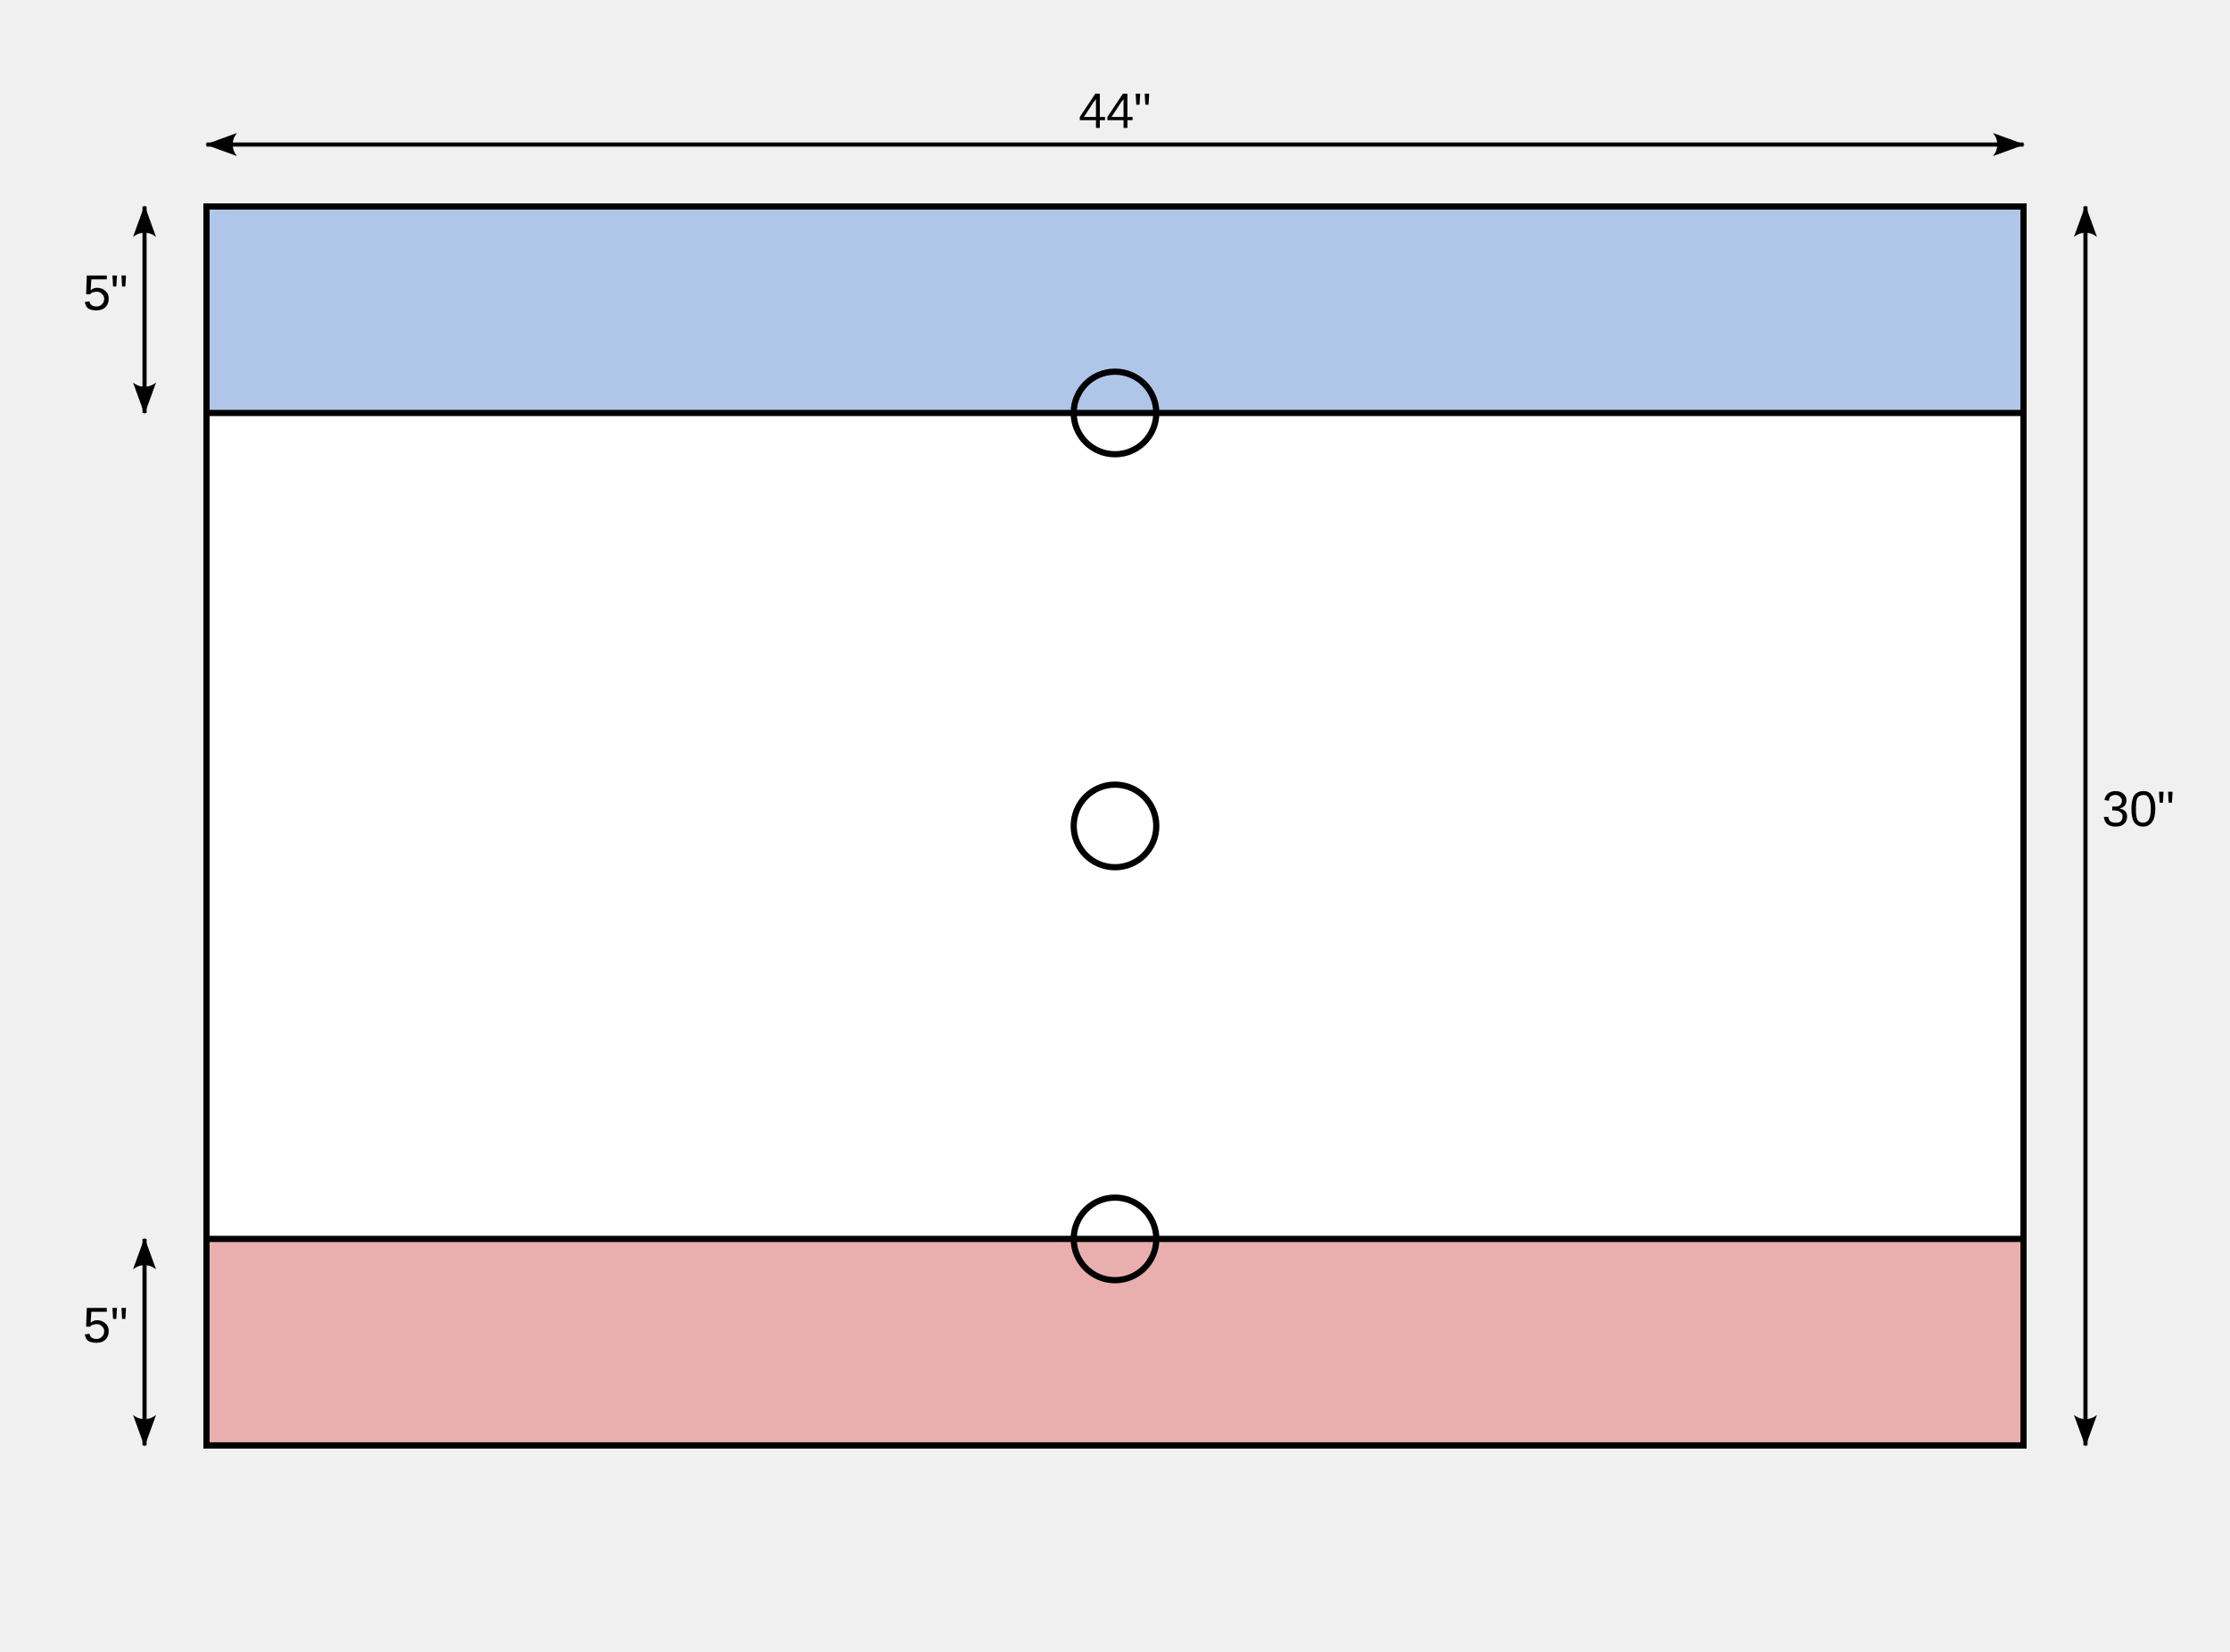
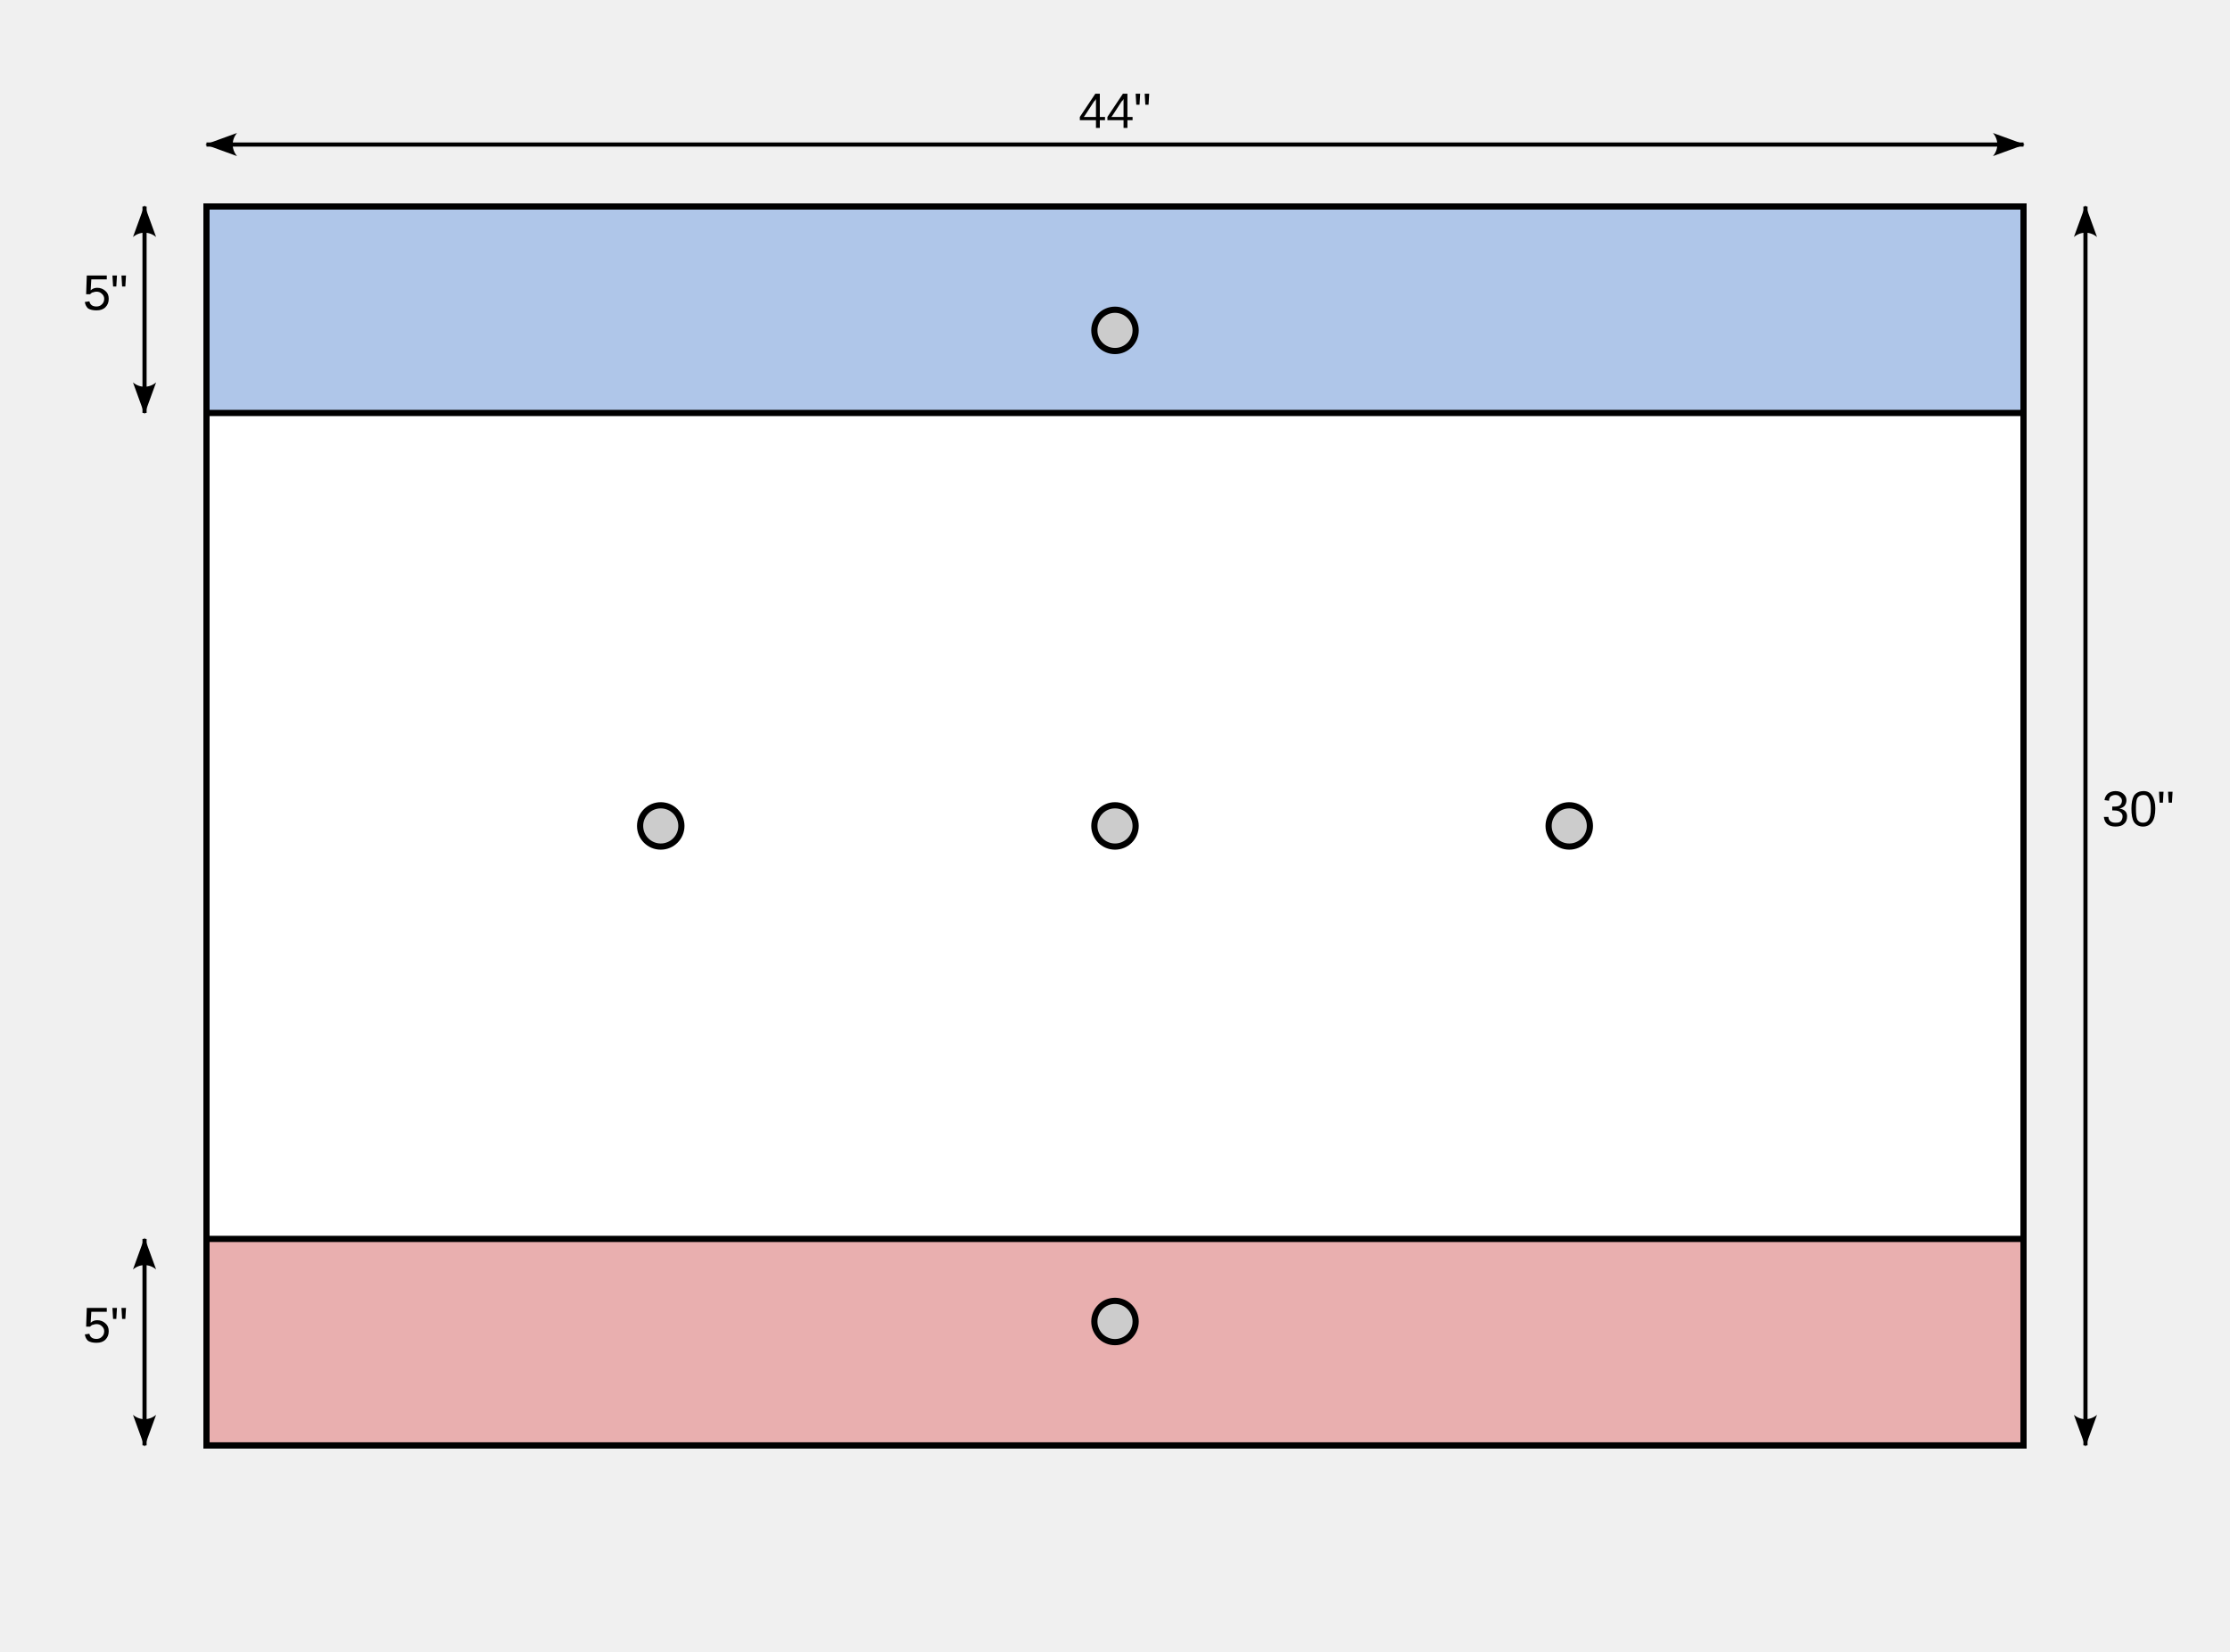
<svg xmlns="http://www.w3.org/2000/svg" viewBox="-5 -5 54 40" width="54in" height="40in">
  <defs>
    <marker id="dim-arrow" style="overflow:visible" refX="6" refY="0" orient="auto-start-reverse" markerWidth="1" markerHeight="1" viewBox="0 0 1 1">
      <path d="M -1.4,-2.8 6.3,0 -1.4,2.8 C 0,1.169 0,-1.162 -1.4,-2.8 Z" style="fill:context-stroke;fill-rule:evenodd;stroke:none" />
    </marker>
  </defs>
  <rect x="0" y="0" width="44" height="30" fill="#ffffff" stroke="#000000" stroke-width="0.15" />
  <rect x="0" y="0" width="44" height="5" fill="#afc6e9" stroke="#000000" stroke-width="0.15" />
  <rect x="0" y="25" width="44" height="5" fill="#e9afaf" stroke="#000000" stroke-width="0.15" />
  <line x1="0" y1="-1.5" x2="44" y2="-1.5" stroke="#000000" stroke-width="0.1" marker-start="url(#dim-arrow)" marker-end="url(#dim-arrow)" />
  <text x="22" y="-1.9" font-family="Arial" font-size="1.2" text-anchor="middle">44"</text>
  <line x1="45.5" y1="0" x2="45.5" y2="30" stroke="#000000" stroke-width="0.1" marker-start="url(#dim-arrow)" marker-end="url(#dim-arrow)" />
  <text x="45.9" y="15" font-family="Arial" font-size="1.2" text-anchor="start">30"</text>
  <line x1="-1.5" y1="0" x2="-1.5" y2="5" stroke="#000000" stroke-width="0.1" marker-start="url(#dim-arrow)" marker-end="url(#dim-arrow)" />
  <text x="-1.9" y="2.5" font-family="Arial" font-size="1.2" text-anchor="end">5"</text>
  <line x1="-1.5" y1="25" x2="-1.5" y2="30" stroke="#000000" stroke-width="0.1" marker-start="url(#dim-arrow)" marker-end="url(#dim-arrow)" />
  <text x="-1.9" y="27.5" font-family="Arial" font-size="1.2" text-anchor="end">5"</text>
-   <circle cx="22" cy="5" r="1" fill="none" stroke="#000000" stroke-width="0.15" />
-   <circle cx="22" cy="15" r="1" fill="none" stroke="#000000" stroke-width="0.15" />
-   <circle cx="22" cy="25" r="1" fill="none" stroke="#000000" stroke-width="0.15" />
+   <circle cx="22" cy="3" r="0.5" fill="#CCC" stroke="#000000" stroke-width="0.15" />
+   <circle cx="22" cy="15" r="0.5" fill="#CCC" stroke="#000000" stroke-width="0.15" />
+   <circle cx="22" cy="27" r="0.5" fill="#CCC" stroke="#000000" stroke-width="0.15" />
+   <circle cx="11" cy="15" r="0.5" fill="#CCC" stroke="#000000" stroke-width="0.15" />
+   <circle cx="33" cy="15" r="0.5" fill="#CCC" stroke="#000000" stroke-width="0.15" />
</svg>
